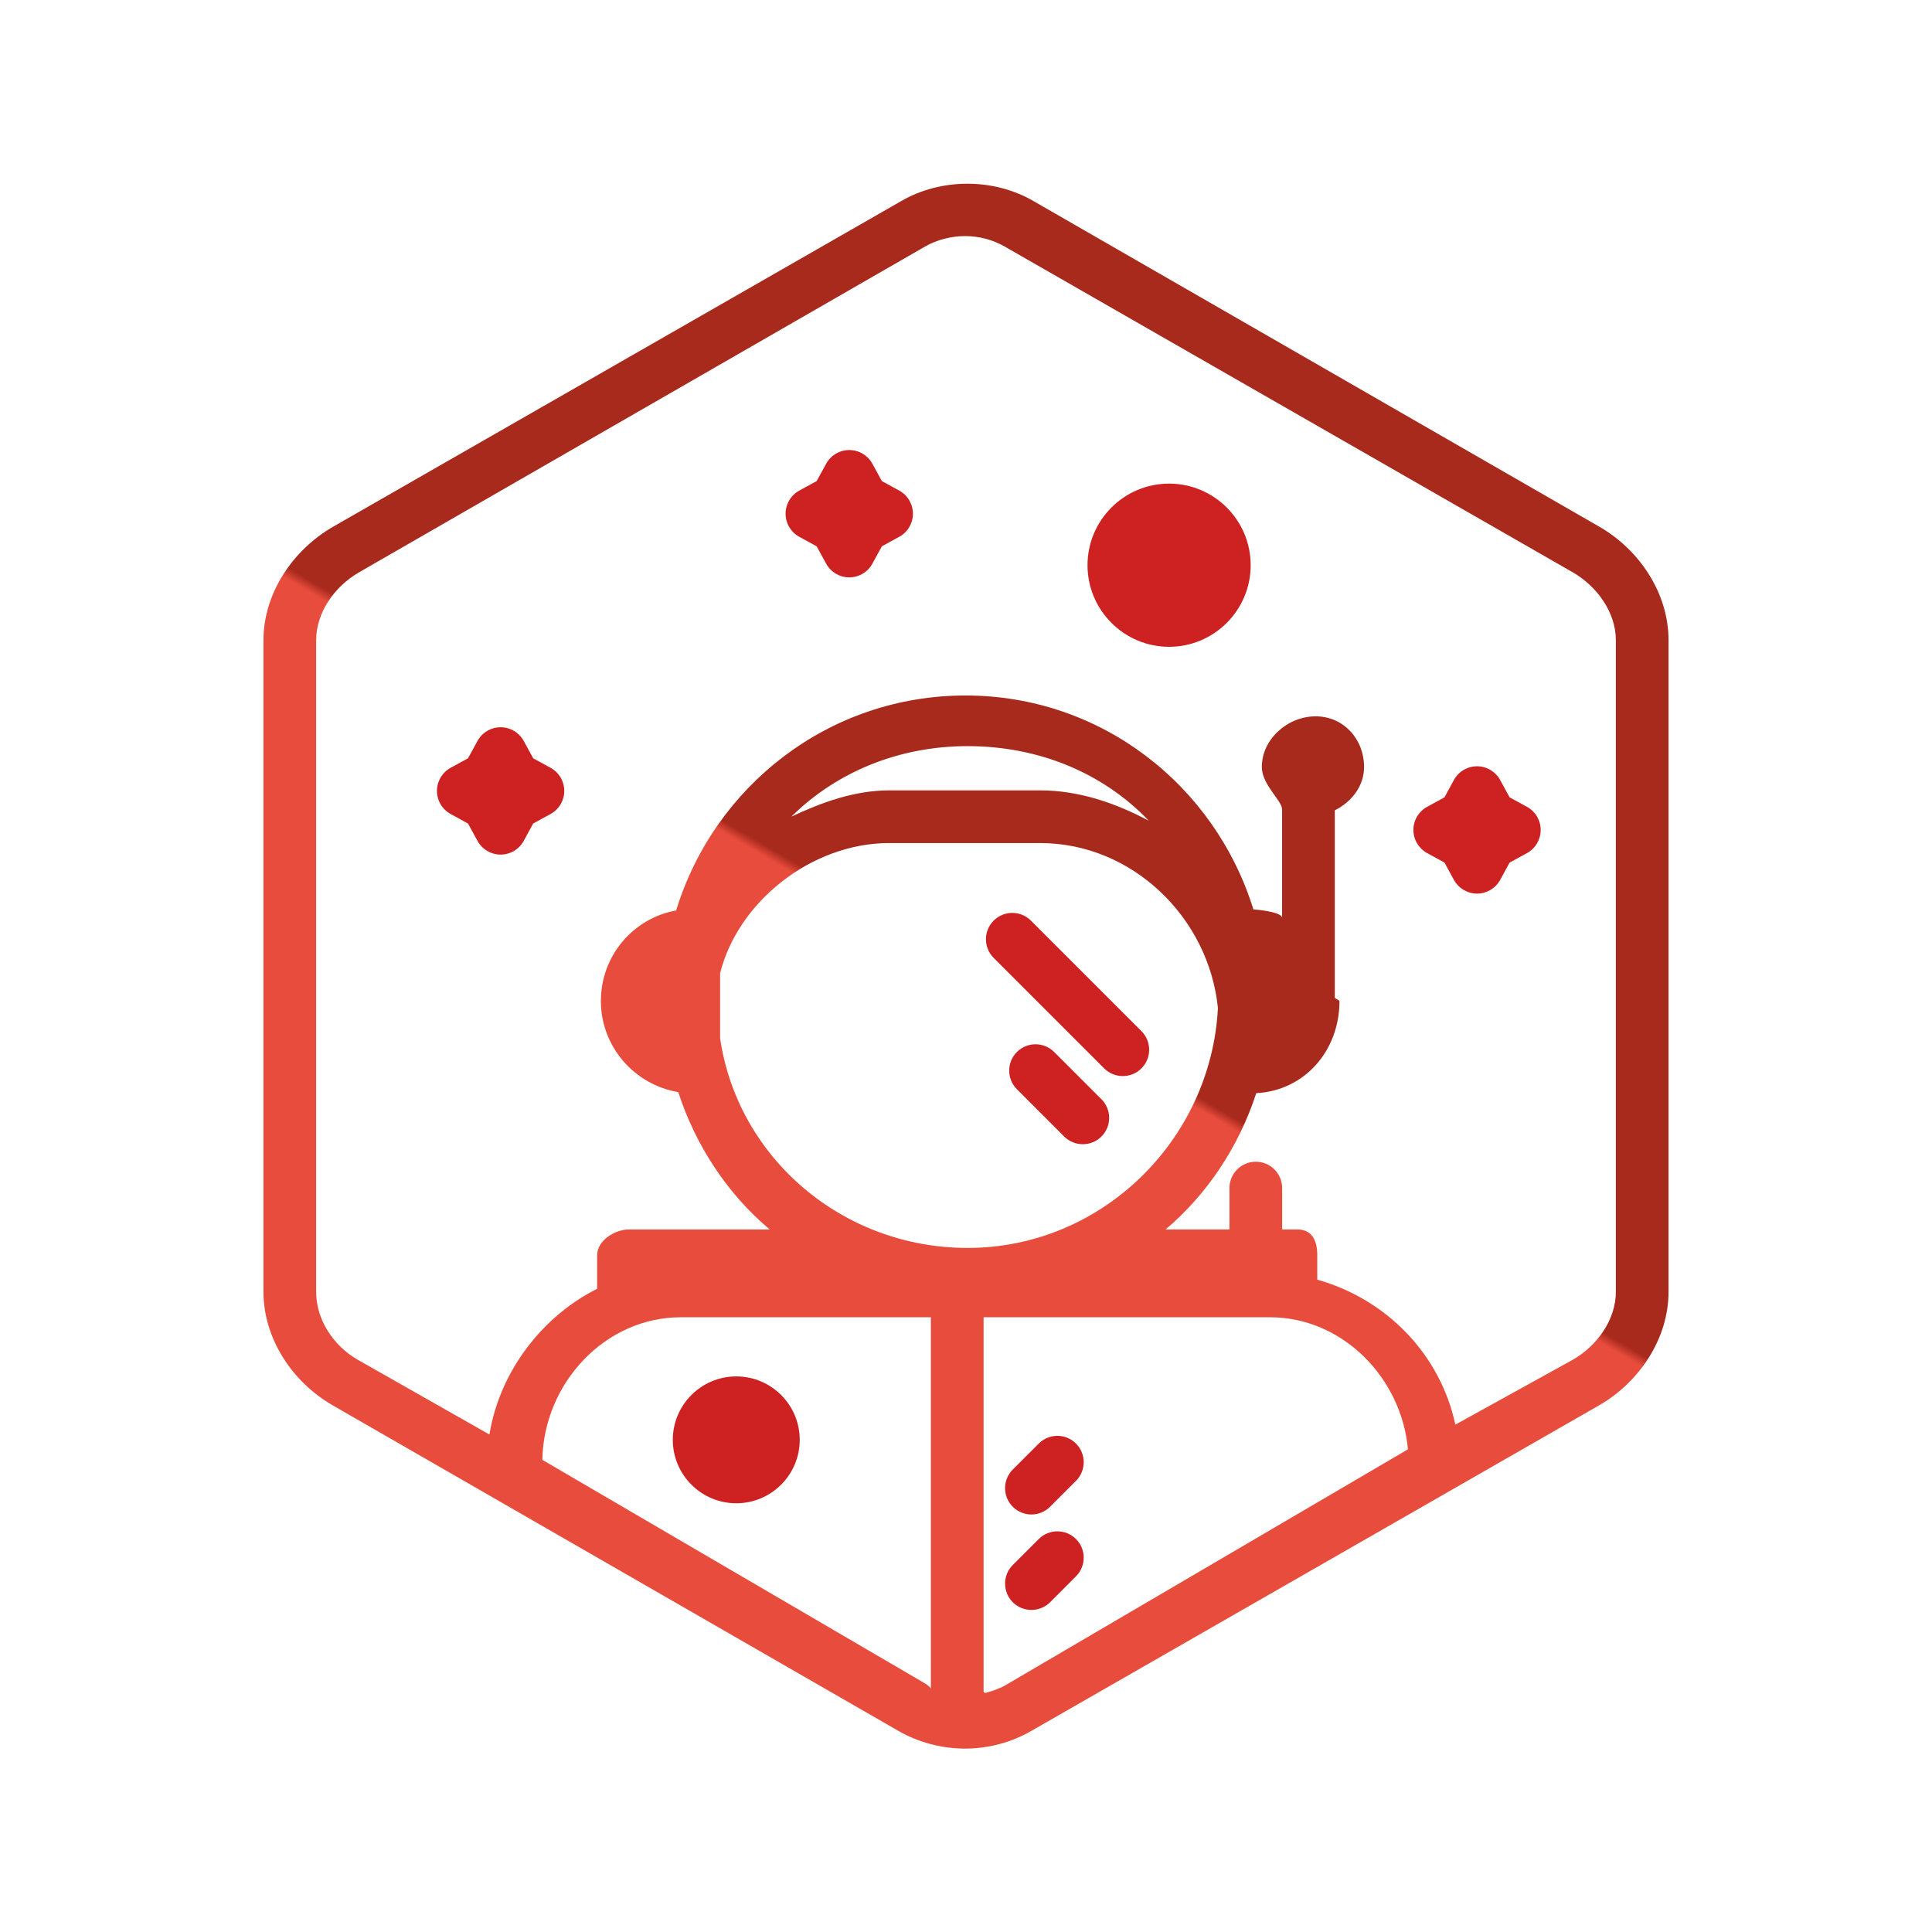
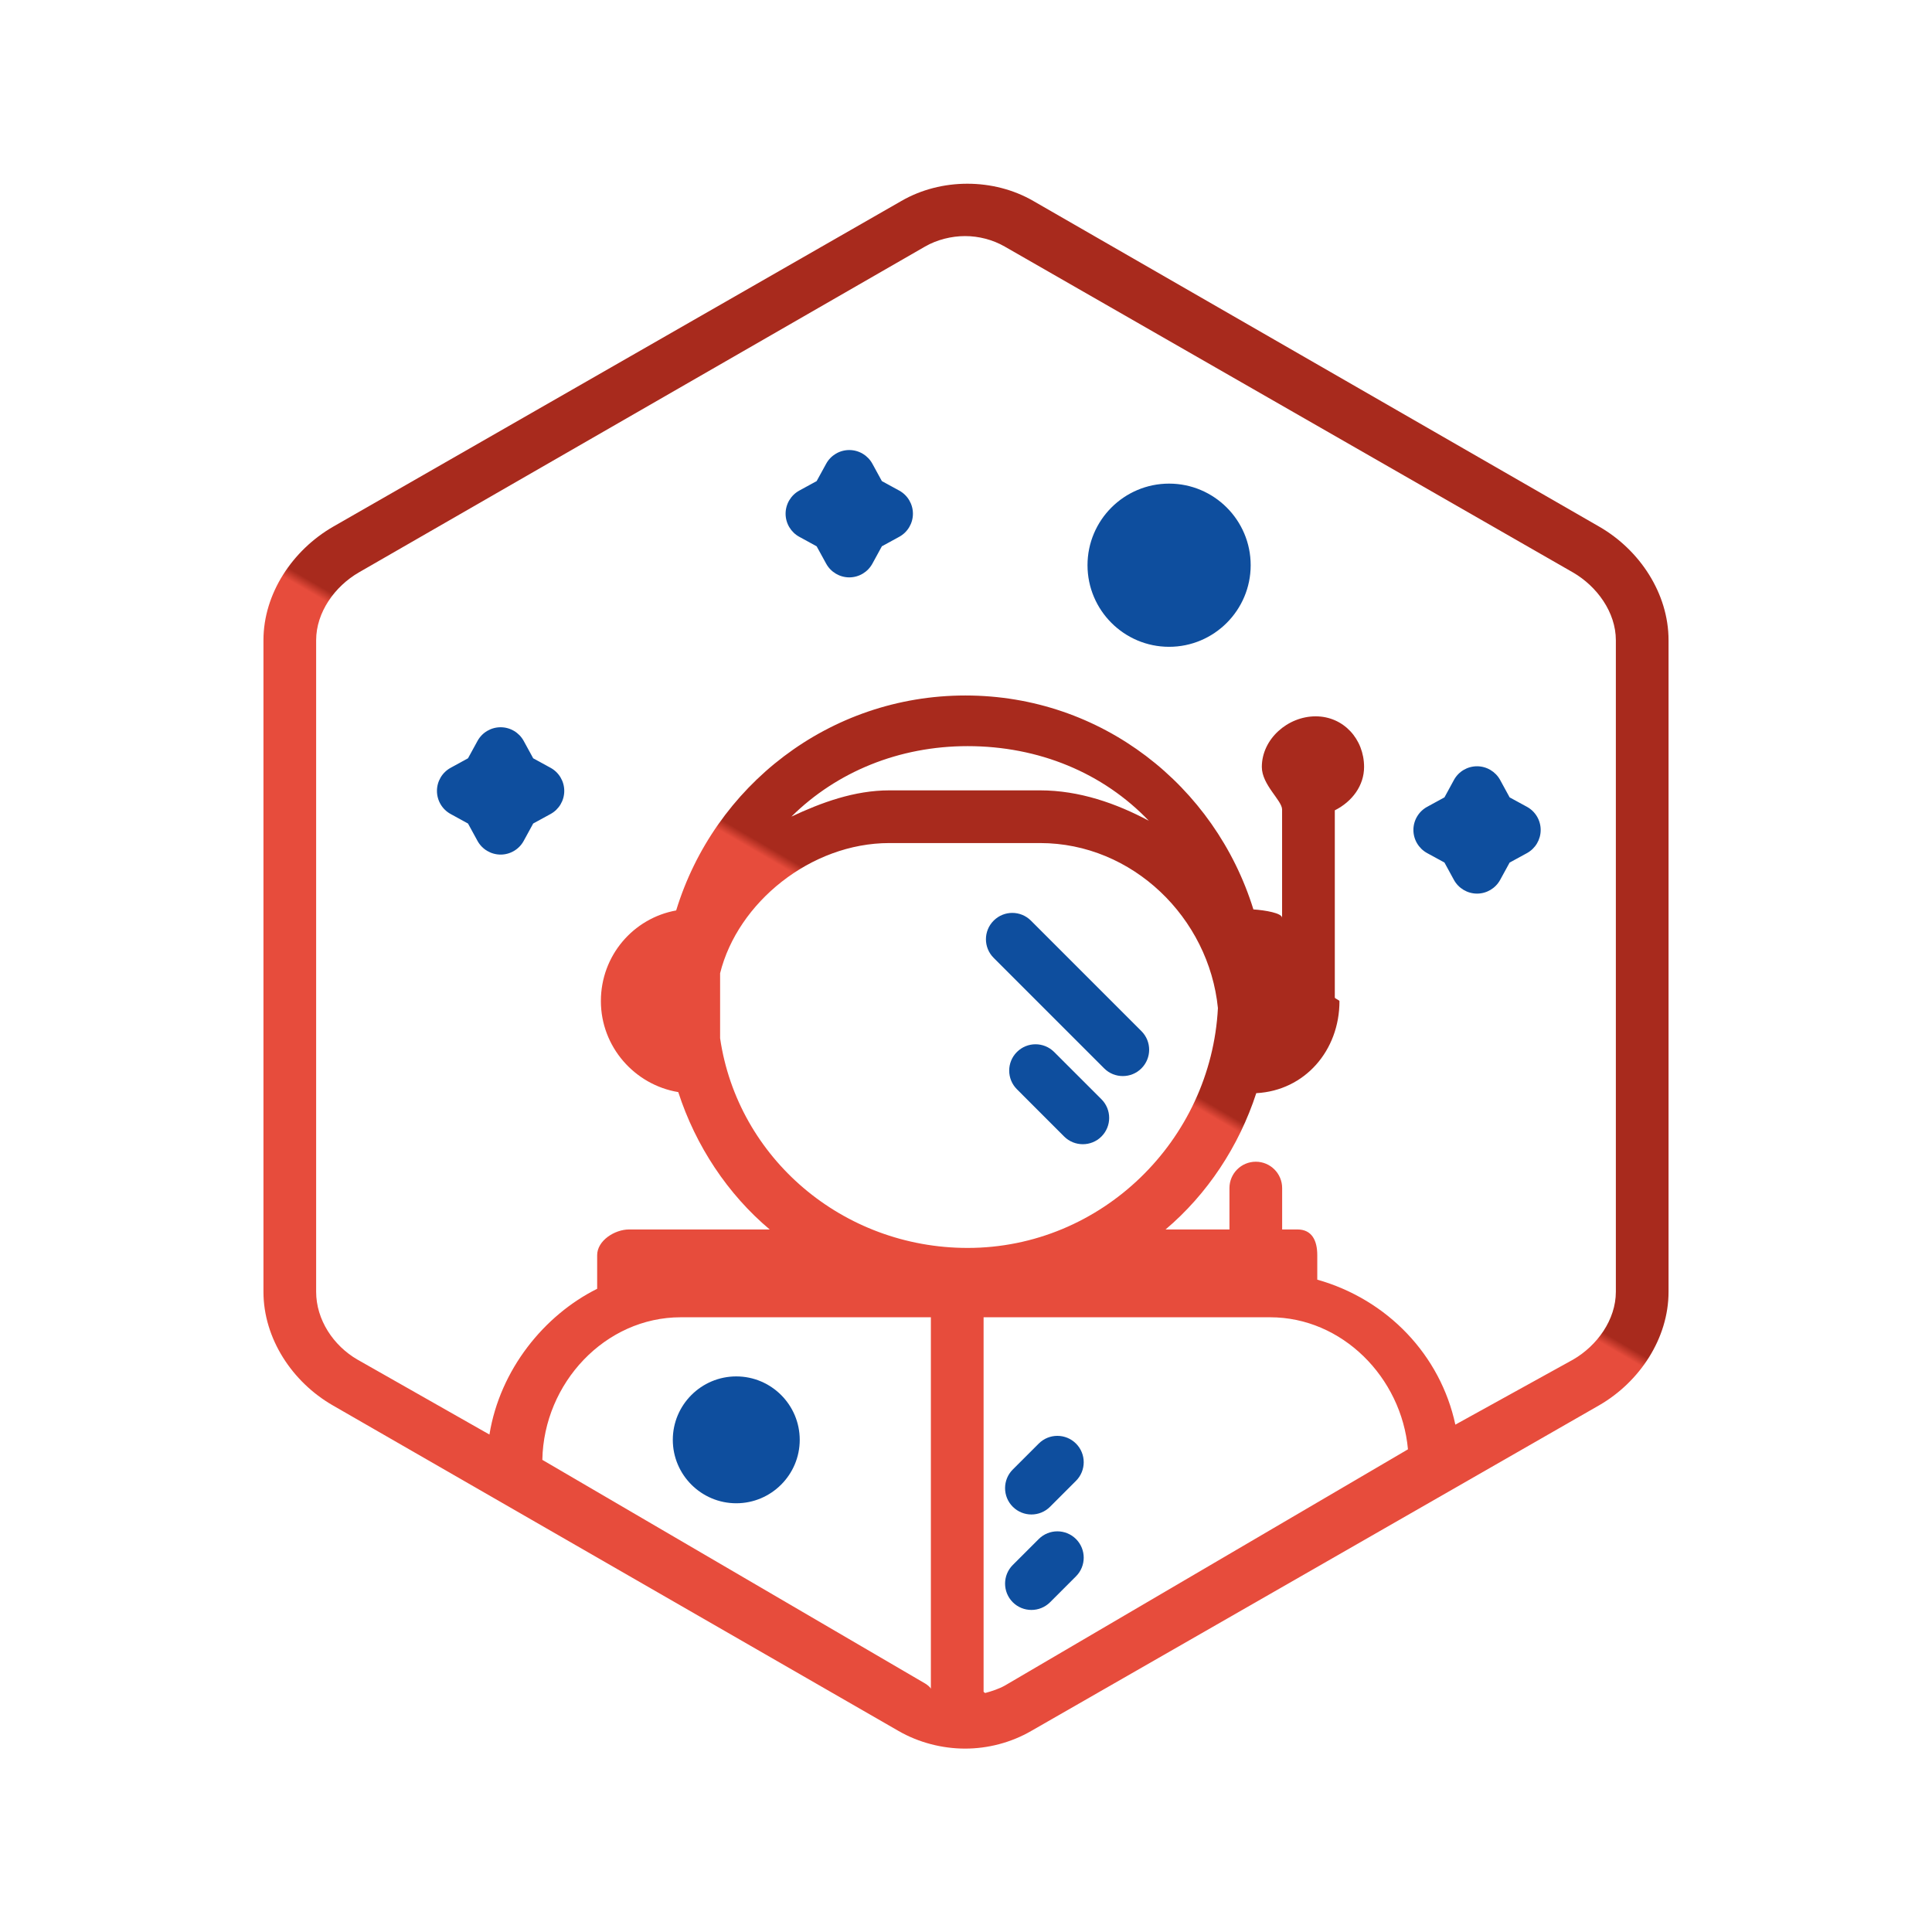
<svg xmlns="http://www.w3.org/2000/svg" width="66px" height="66px" viewBox="0 0 66 66" version="1.1">
  <defs>
    <linearGradient x1="49.085%" y1="50%" x2="49.39%" y2="49.409%" id="linearGradient-1">
      <stop stop-color="#E74C3C" offset="0%" />
      <stop stop-color="#A82A1D" offset="100%" />
    </linearGradient>
  </defs>
  <g id="Page-1" stroke="none" stroke-width="1" fill="none" fill-rule="evenodd">
    <g id="set-03-04">
      <g id="ib-ico-4" transform="translate(9, 6)">
        <g id="Page-1">
          <g id="ib-ico-4">
            <g id="Group">
              <path d="M45.637,11.994 L26.299,0.865 C24.941,0.08 23.151,0.08 21.793,0.865 L2.378,11.994 C0.997,12.791 0,14.276 0,15.871 L0,38.129 C0,39.724 0.982,41.21 2.362,42.006 L21.7,53.135 C22.38,53.527 23.185,53.735 23.969,53.735 C24.755,53.735 25.544,53.527 26.223,53.135 L45.631,42.006 C47.011,41.209 48,39.723 48,38.129 L48,15.871 C48,14.276 47.018,12.791 45.637,11.994 L45.637,11.994 L45.637,11.994 Z M9.527,43.871 C9.575,41.245 11.675,39 14.254,39 L22.8,39 L22.8,51.695 C22.8,51.658 22.687,51.56 22.609,51.514 L9.527,43.871 L9.527,43.871 Z M15.6,27.247 C16.2,24.832 18.696,22.8 21.382,22.8 L26.531,22.8 C29.692,22.8 32.298,25.357 32.606,28.438 C32.37,32.954 28.631,36.631 24.057,36.631 C19.786,36.632 16.2,33.56 15.6,29.468 L15.6,27.247 L15.6,27.247 Z M18.035,21.897 C19.584,20.366 21.711,19.489 24.056,19.489 C26.489,19.489 28.684,20.405 30.246,22.039 C29.137,21.446 27.873,21 26.531,21 L21.382,21 C20.185,21 19.053,21.418 18.035,21.897 L18.035,21.897 L18.035,21.897 Z M25.337,51.576 C25.138,51.691 24.871,51.778 24.649,51.837 C24.65,51.822 24.601,51.806 24.601,51.791 L24.601,39 L34.39,39 C36.85,39 38.875,41.053 39.098,43.511 L25.337,51.576 L25.337,51.576 Z M46.2,38.129 C46.2,39.082 45.563,39.97 44.737,40.447 L40.717,42.668 C40.208,40.294 38.4,38.393 36,37.715 L36,36.878 C36,36.382 35.819,36 35.322,36 L34.8,36 L34.8,34.586 C34.8,34.089 34.397,33.686 33.9,33.686 C33.403,33.686 33,34.089 33,34.586 L33,36 L30.818,36 C32.237,34.8 33.323,33.166 33.916,31.344 C35.577,31.256 36.758,29.885 36.758,28.203 C36.758,28.162 36.599,28.117 36.599,28.076 L36.599,21.682 C37.199,21.38 37.599,20.832 37.599,20.2 C37.599,19.247 36.896,18.471 35.944,18.471 C34.99,18.471 34.106,19.246 34.106,20.2 C34.106,20.811 34.798,21.346 34.798,21.653 L34.798,25.355 C34.798,25.192 34.219,25.094 33.818,25.067 C32.507,20.839 28.633,17.759 23.981,17.759 C19.316,17.759 15.398,20.857 14.099,25.102 C12.629,25.368 11.527,26.651 11.527,28.197 C11.527,29.759 12.679,31.06 14.171,31.308 C14.764,33.145 15.865,34.8 17.294,36 L12.493,36 C11.996,36 11.4,36.382 11.4,36.879 L11.4,38.027 C9.6,38.923 8.081,40.779 7.72,43.006 L3.213,40.447 C2.388,39.971 1.8,39.083 1.8,38.129 L1.8,15.871 C1.8,14.917 2.437,14.029 3.262,13.553 L22.6,2.423 C23.006,2.189 23.5,2.065 23.969,2.065 C24.438,2.065 24.916,2.189 25.323,2.423 L44.731,13.553 C45.556,14.029 46.2,14.918 46.2,15.871 L46.2,38.129 L46.2,38.129 Z" id="Shape" fill="url(#linearGradient-1)" />
-               <path d="M28.72,30.497 C28.895,30.673 29.126,30.76 29.356,30.76 C29.587,30.76 29.818,30.673 29.993,30.497 C30.345,30.146 30.345,29.576 29.993,29.225 L26.218,25.45 C25.866,25.098 25.297,25.098 24.945,25.45 C24.593,25.801 24.593,26.371 24.945,26.722 L28.72,30.497 L28.72,30.497 Z M27.012,29.938 C26.66,29.586 26.091,29.586 25.739,29.938 C25.388,30.288 25.388,30.859 25.739,31.21 L27.353,32.825 C27.529,33.001 27.76,33.088 27.991,33.088 C28.221,33.088 28.451,33.001 28.627,32.825 C28.979,32.474 28.979,31.904 28.627,31.552 L27.012,29.938 L27.012,29.938 Z M16.152,41.02 C14.957,41.02 13.984,41.992 13.984,43.187 C13.984,44.381 14.957,45.354 16.152,45.354 C17.347,45.354 18.32,44.381 18.32,43.187 C18.32,41.992 17.347,41.02 16.152,41.02 L16.152,41.02 Z M26.485,46.576 L25.598,47.462 C25.247,47.814 25.247,48.383 25.598,48.735 C25.774,48.911 26.005,48.998 26.235,48.998 C26.466,48.998 26.696,48.91 26.872,48.735 L27.758,47.849 C28.109,47.497 28.109,46.928 27.758,46.576 C27.406,46.225 26.836,46.225 26.485,46.576 L26.485,46.576 Z M26.485,43.315 L25.598,44.201 C25.247,44.552 25.247,45.122 25.598,45.473 C25.774,45.649 26.005,45.737 26.235,45.737 C26.466,45.737 26.696,45.649 26.872,45.473 L27.758,44.587 C28.109,44.236 28.109,43.666 27.758,43.315 C27.406,42.963 26.836,42.963 26.485,43.315 L26.485,43.315 Z M9.808,20.229 L9.215,19.905 L8.891,19.312 C8.734,19.024 8.431,18.844 8.102,18.844 C7.773,18.844 7.47,19.023 7.312,19.312 L6.988,19.904 L6.395,20.229 C6.106,20.387 5.927,20.69 5.927,21.019 C5.927,21.347 6.106,21.65 6.395,21.808 L6.988,22.133 L7.312,22.726 C7.47,23.014 7.773,23.194 8.102,23.194 C8.431,23.194 8.734,23.014 8.891,22.725 L9.215,22.132 L9.808,21.808 C10.097,21.65 10.276,21.347 10.276,21.019 C10.276,20.69 10.097,20.387 9.808,20.229 L9.808,20.229 Z M21.719,10.759 L21.126,10.435 L20.802,9.842 C20.644,9.554 20.341,9.374 20.012,9.374 C19.684,9.374 19.381,9.553 19.223,9.842 L18.898,10.435 L18.305,10.759 C18.017,10.917 17.837,11.22 17.837,11.549 C17.837,11.878 18.017,12.181 18.305,12.338 L18.898,12.663 L19.223,13.256 C19.381,13.544 19.684,13.724 20.012,13.724 C20.342,13.724 20.644,13.544 20.802,13.255 L21.126,12.662 L21.719,12.338 C22.007,12.181 22.187,11.878 22.187,11.549 C22.187,11.22 22.007,10.917 21.719,10.759 L21.719,10.759 Z M43.165,21.563 L42.571,21.239 L42.247,20.645 C42.089,20.357 41.785,20.177 41.458,20.177 C41.128,20.177 40.825,20.357 40.668,20.646 L40.345,21.239 L39.752,21.563 C39.464,21.721 39.284,22.024 39.284,22.352 C39.284,22.681 39.464,22.984 39.752,23.142 L40.345,23.466 L40.668,24.059 C40.827,24.347 41.129,24.527 41.458,24.527 C41.787,24.527 42.089,24.347 42.247,24.059 L42.571,23.467 L43.165,23.143 C43.452,22.985 43.632,22.682 43.632,22.353 C43.632,22.024 43.453,21.721 43.165,21.563 L43.165,21.563 Z M30.938,10.521 C29.401,10.521 28.151,11.771 28.151,13.308 C28.151,14.845 29.401,16.096 30.938,16.096 C32.475,16.096 33.725,14.845 33.725,13.308 C33.725,11.771 32.475,10.521 30.938,10.521 L30.938,10.521 Z" id="Shape" fill="#CD2122" />
+               <path d="M28.72,30.497 C28.895,30.673 29.126,30.76 29.356,30.76 C29.587,30.76 29.818,30.673 29.993,30.497 C30.345,30.146 30.345,29.576 29.993,29.225 L26.218,25.45 C25.866,25.098 25.297,25.098 24.945,25.45 C24.593,25.801 24.593,26.371 24.945,26.722 L28.72,30.497 L28.72,30.497 Z M27.012,29.938 C26.66,29.586 26.091,29.586 25.739,29.938 C25.388,30.288 25.388,30.859 25.739,31.21 L27.353,32.825 C27.529,33.001 27.76,33.088 27.991,33.088 C28.221,33.088 28.451,33.001 28.627,32.825 C28.979,32.474 28.979,31.904 28.627,31.552 L27.012,29.938 L27.012,29.938 Z M16.152,41.02 C14.957,41.02 13.984,41.992 13.984,43.187 C13.984,44.381 14.957,45.354 16.152,45.354 C17.347,45.354 18.32,44.381 18.32,43.187 C18.32,41.992 17.347,41.02 16.152,41.02 L16.152,41.02 Z M26.485,46.576 L25.598,47.462 C25.247,47.814 25.247,48.383 25.598,48.735 C25.774,48.911 26.005,48.998 26.235,48.998 C26.466,48.998 26.696,48.91 26.872,48.735 L27.758,47.849 C28.109,47.497 28.109,46.928 27.758,46.576 C27.406,46.225 26.836,46.225 26.485,46.576 L26.485,46.576 Z M26.485,43.315 L25.598,44.201 C25.247,44.552 25.247,45.122 25.598,45.473 C25.774,45.649 26.005,45.737 26.235,45.737 C26.466,45.737 26.696,45.649 26.872,45.473 L27.758,44.587 C28.109,44.236 28.109,43.666 27.758,43.315 C27.406,42.963 26.836,42.963 26.485,43.315 L26.485,43.315 Z M9.808,20.229 L9.215,19.905 L8.891,19.312 C8.734,19.024 8.431,18.844 8.102,18.844 C7.773,18.844 7.47,19.023 7.312,19.312 L6.988,19.904 L6.395,20.229 C6.106,20.387 5.927,20.69 5.927,21.019 C5.927,21.347 6.106,21.65 6.395,21.808 L6.988,22.133 L7.312,22.726 C7.47,23.014 7.773,23.194 8.102,23.194 C8.431,23.194 8.734,23.014 8.891,22.725 L9.215,22.132 L9.808,21.808 C10.097,21.65 10.276,21.347 10.276,21.019 C10.276,20.69 10.097,20.387 9.808,20.229 L9.808,20.229 Z M21.719,10.759 L21.126,10.435 L20.802,9.842 C20.644,9.554 20.341,9.374 20.012,9.374 C19.684,9.374 19.381,9.553 19.223,9.842 L18.898,10.435 L18.305,10.759 C18.017,10.917 17.837,11.22 17.837,11.549 C17.837,11.878 18.017,12.181 18.305,12.338 L18.898,12.663 L19.223,13.256 C19.381,13.544 19.684,13.724 20.012,13.724 C20.342,13.724 20.644,13.544 20.802,13.255 L21.126,12.662 L21.719,12.338 C22.007,12.181 22.187,11.878 22.187,11.549 C22.187,11.22 22.007,10.917 21.719,10.759 L21.719,10.759 Z M43.165,21.563 L42.571,21.239 L42.247,20.645 C42.089,20.357 41.785,20.177 41.458,20.177 C41.128,20.177 40.825,20.357 40.668,20.646 L40.345,21.239 L39.752,21.563 C39.464,21.721 39.284,22.024 39.284,22.352 C39.284,22.681 39.464,22.984 39.752,23.142 L40.345,23.466 L40.668,24.059 C40.827,24.347 41.129,24.527 41.458,24.527 C41.787,24.527 42.089,24.347 42.247,24.059 L42.571,23.467 L43.165,23.143 C43.452,22.985 43.632,22.682 43.632,22.353 C43.632,22.024 43.453,21.721 43.165,21.563 L43.165,21.563 Z M30.938,10.521 C29.401,10.521 28.151,11.771 28.151,13.308 C28.151,14.845 29.401,16.096 30.938,16.096 C32.475,16.096 33.725,14.845 33.725,13.308 C33.725,11.771 32.475,10.521 30.938,10.521 L30.938,10.521 Z" id="Shape" fill="#0e4e9e" />
            </g>
          </g>
        </g>
      </g>
    </g>
  </g>
</svg>
